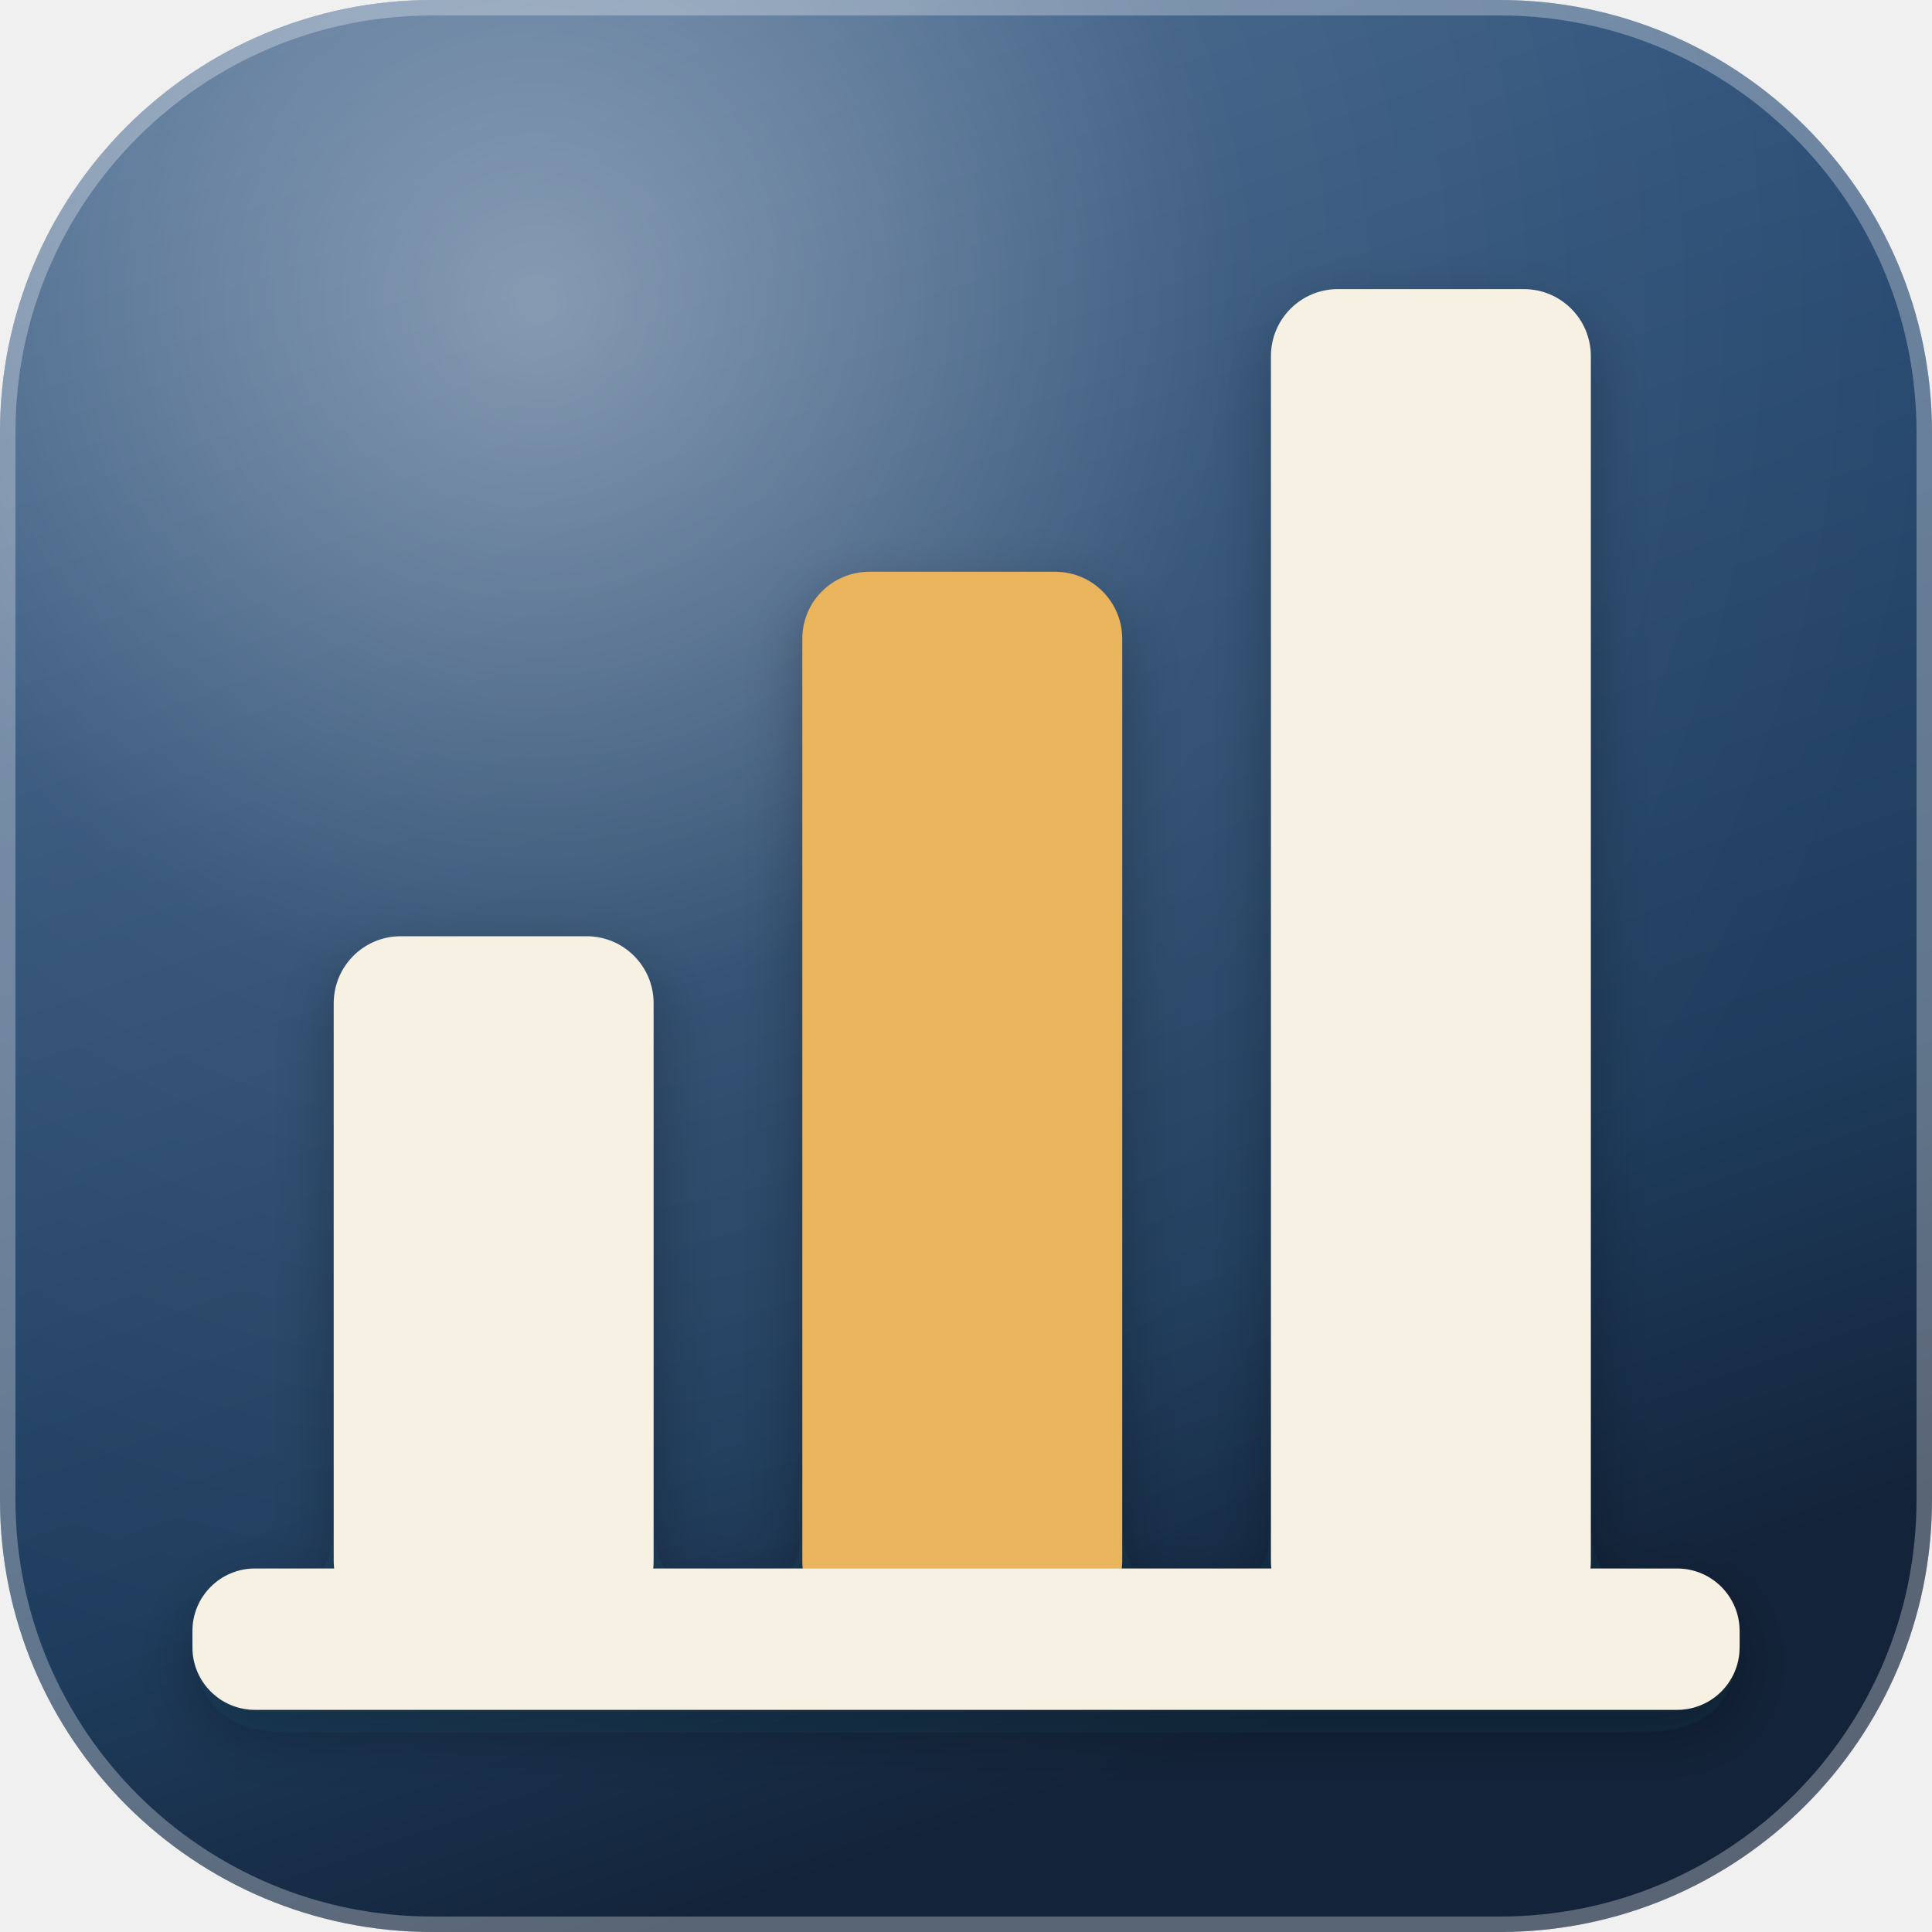
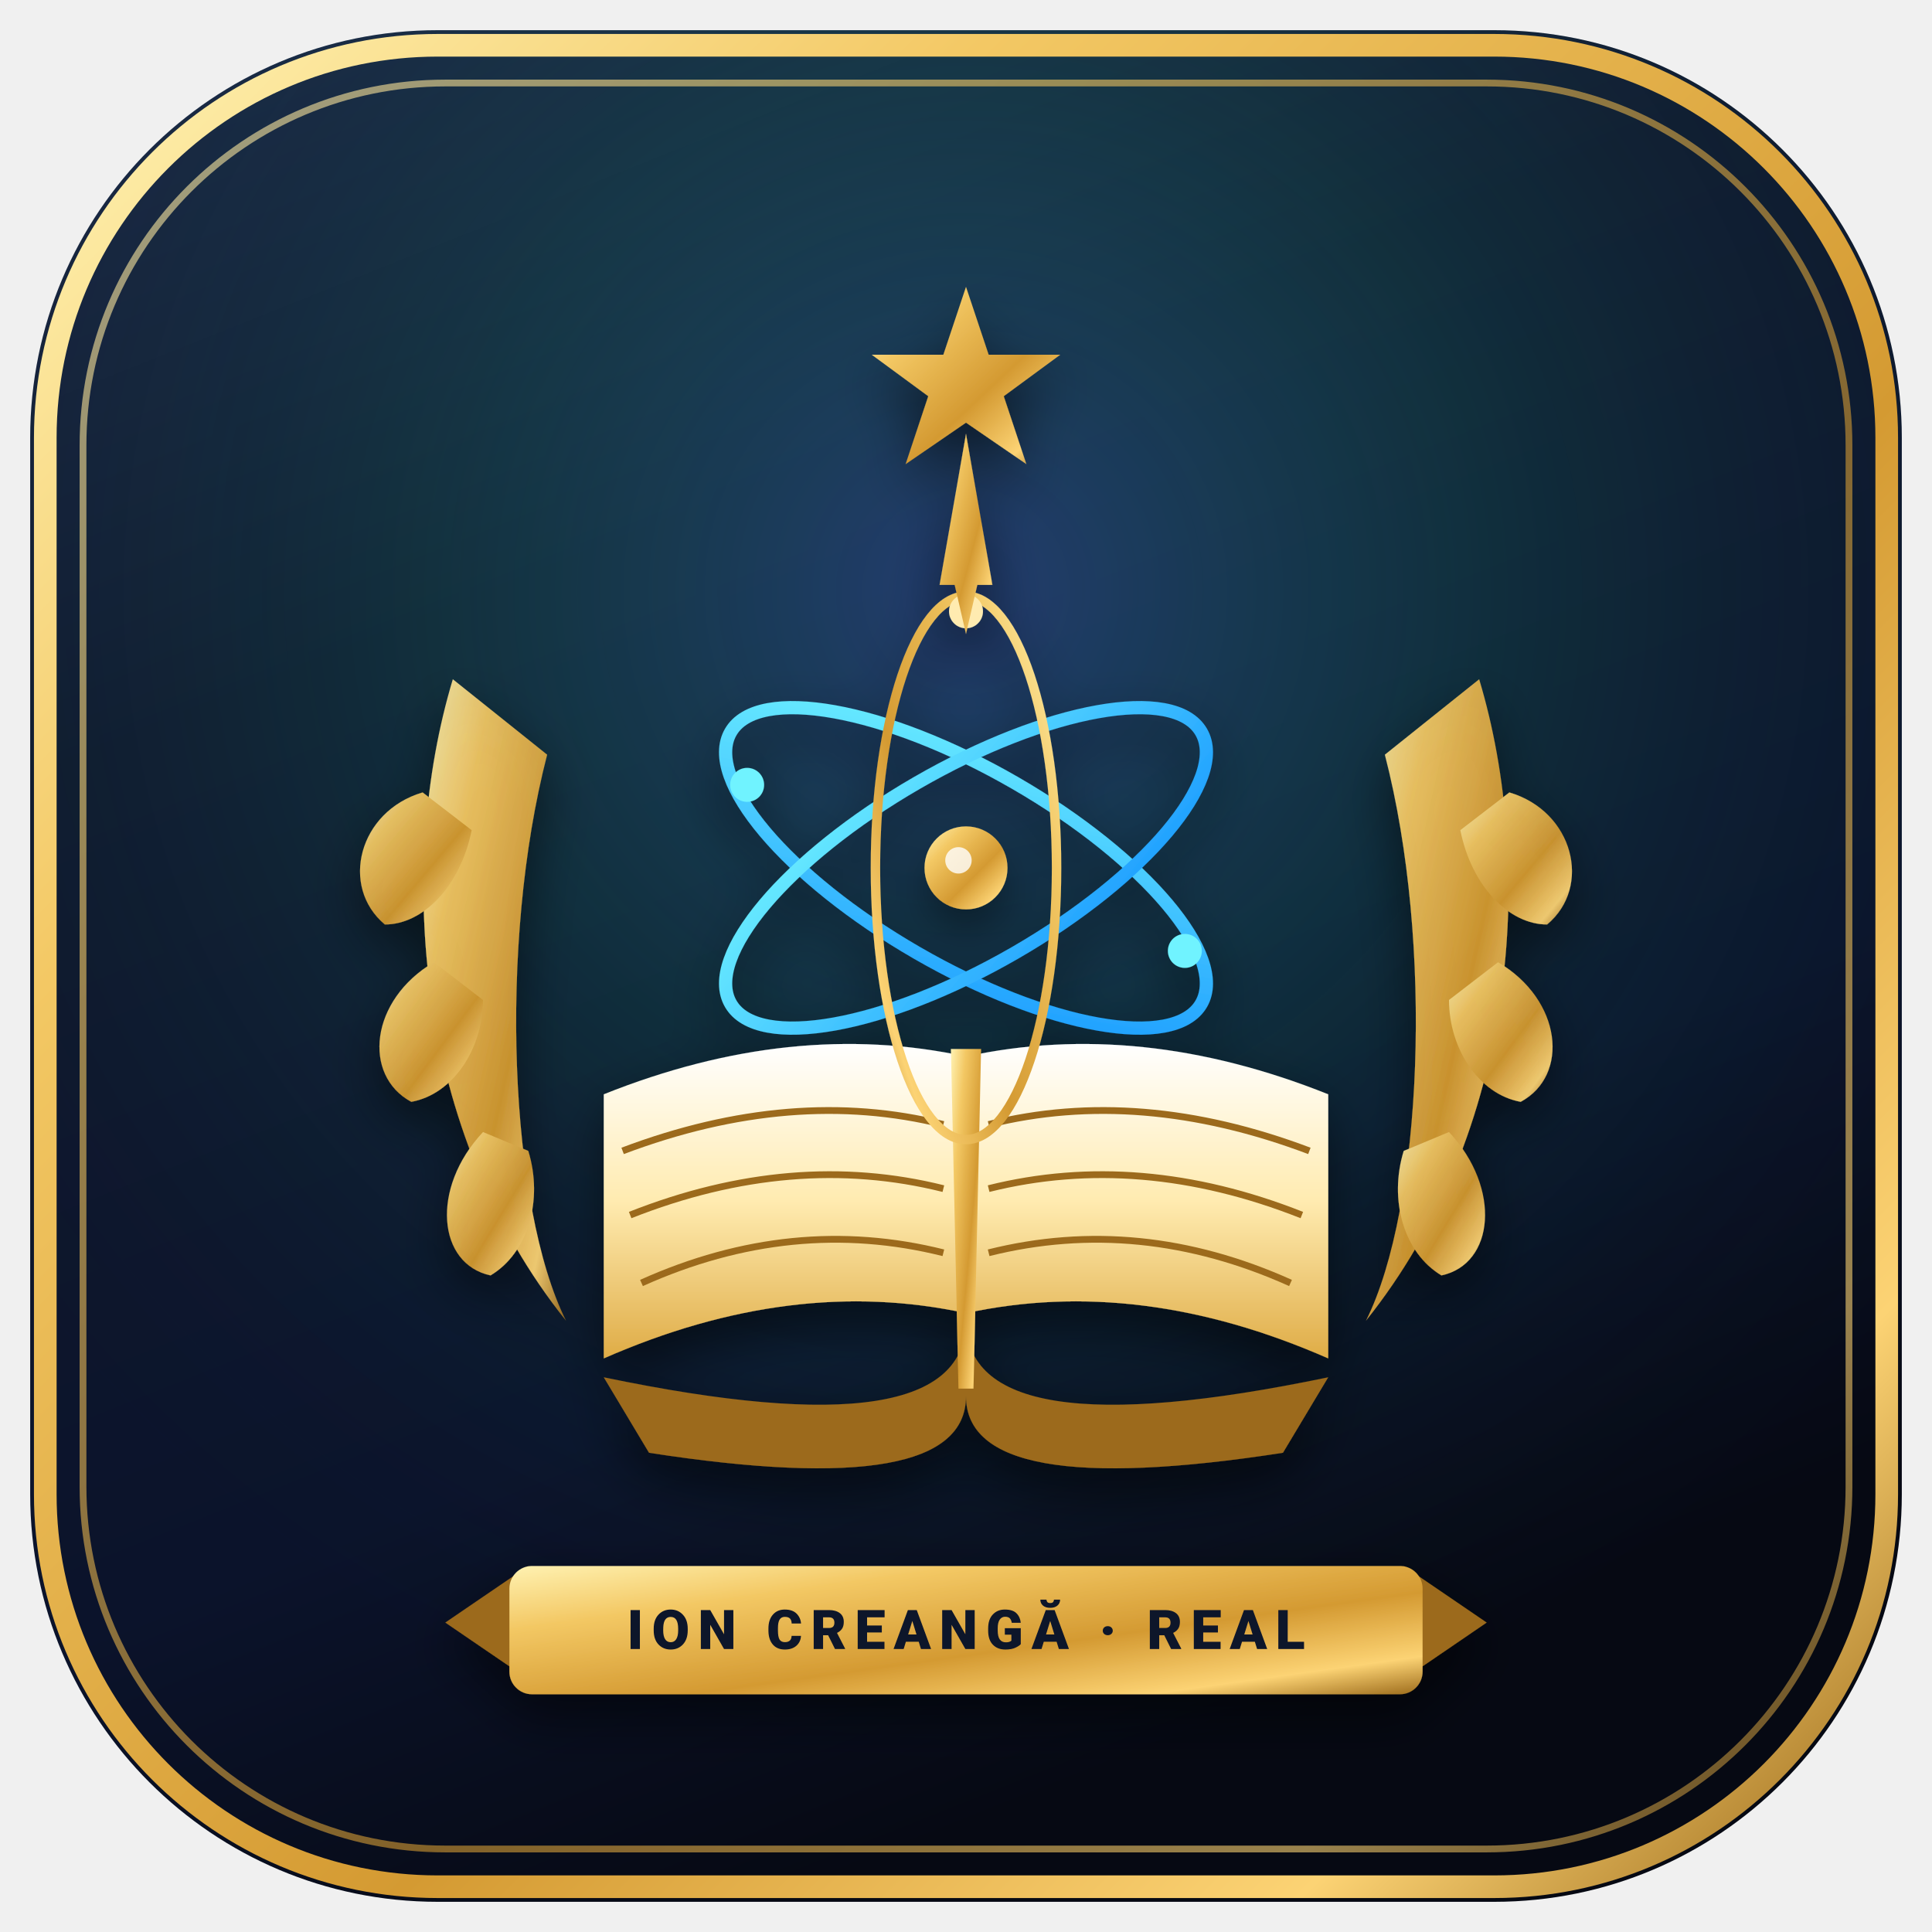
<svg xmlns="http://www.w3.org/2000/svg" width="512" height="512" viewBox="0 0 512 512">
  <defs>
-     <linearGradient id="g" x1="0" y1="0" x2="0.35" y2="1">
-       <stop offset="0" stop-color="#44668D" />
-       <stop offset="0.38" stop-color="#2D4F76" />
-       <stop offset="0.78" stop-color="#1E3C5C" />
-       <stop offset="1" stop-color="#132339" />
+     <linearGradient id="bgGrad" x1="0%" y1="0%" x2="40%" y2="100%">
+       <stop offset="0%" stop-color="#1B2845" />
+       <stop offset="35%" stop-color="#10192E" />
+       <stop offset="75%" stop-color="#0B132B" />
+       <stop offset="100%" stop-color="#060913" />
    </linearGradient>
-     <radialGradient id="sheen" cx="0.28" cy="0.16" r="0.72">
-       <stop offset="0" stop-color="#FFFFFF" stop-opacity="0.40" />
-       <stop offset="0.5" stop-color="#FFFFFF" stop-opacity="0.07" />
-       <stop offset="1" stop-color="#FFFFFF" stop-opacity="0" />
+     <radialGradient id="auroraSheen" cx="50%" cy="30%" r="65%">
+       <stop offset="0%" stop-color="#4E89FF" stop-opacity="0.32" />
+       <stop offset="45%" stop-color="#1FD1A5" stop-opacity="0.12" />
+       <stop offset="100%" stop-color="#0B132B" stop-opacity="0" />
    </radialGradient>
-     <filter id="sh" x="-30%" y="-30%" width="160%" height="160%">
-       <feDropShadow dx="0" dy="6.14" stdDeviation="8.19" flood-color="#10192A" flood-opacity="0.28" />
+     <linearGradient id="goldGrad" x1="0%" y1="0%" x2="100%" y2="100%">
+       <stop offset="0%" stop-color="#FFF2B2" />
+       <stop offset="25%" stop-color="#F3C864" />
+       <stop offset="60%" stop-color="#D49A32" />
+       <stop offset="85%" stop-color="#FCD374" />
+       <stop offset="100%" stop-color="#9C6B1B" />
+     </linearGradient>
+     <linearGradient id="lightGold" x1="0%" y1="100%" x2="0%" y2="0%">
+       <stop offset="0%" stop-color="#DFAC46" />
+       <stop offset="50%" stop-color="#FFEBB0" />
+       <stop offset="100%" stop-color="#FFFFFF" />
+     </linearGradient>
+     <linearGradient id="cyanGlow" x1="0%" y1="0%" x2="100%" y2="100%">
+       <stop offset="0%" stop-color="#70F3FF" />
+       <stop offset="100%" stop-color="#1797FF" />
+     </linearGradient>
+     <filter id="goldShadow" x="-20%" y="-20%" width="140%" height="140%">
+       <feDropShadow dx="0" dy="6" stdDeviation="7" flood-color="#000000" flood-opacity="0.55" />
    </filter>
  </defs>
-   <rect x="0" y="0" width="512" height="512" rx="114.534" ry="114.534" fill="url(#g)" />
-   <rect x="0" y="0" width="512" height="512" rx="114.534" ry="114.534" fill="url(#sheen)" />
-   <rect x="2.05" y="2.05" width="507.90" height="507.90" rx="112.49" ry="112.49" fill="none" stroke="#FFFFFF" stroke-opacity="0.30" stroke-width="4.10" />
-   <g filter="url(#sh)">
-     <rect x="88.45" y="248.12" width="84.76" height="183.32" rx="17.74" fill="#F7F1E4" />
-     <rect x="212.63" y="151.53" width="84.76" height="279.91" rx="17.74" fill="#E9B45C" />
-     <rect x="336.82" y="76.62" width="84.76" height="354.82" rx="17.74" fill="#F7F1E4" />
-     <rect x="51.00" y="415.67" width="410.01" height="37.45" rx="16.56" fill="#F7F1E4" />
+   <rect x="8" y="8" width="496" height="496" rx="108" ry="108" fill="url(#bgGrad)" />
+   <rect x="8" y="8" width="496" height="496" rx="108" ry="108" fill="url(#auroraSheen)" />
+   <rect x="12" y="12" width="488" height="488" rx="104" ry="104" fill="none" stroke="url(#goldGrad)" stroke-width="6" />
+   <rect x="22" y="22" width="468" height="468" rx="96" ry="96" fill="none" stroke="url(#goldGrad)" stroke-width="1.8" stroke-opacity="0.6" />
+   <g filter="url(#goldShadow)">
+     <g fill="url(#goldGrad)" opacity="0.92">
+       <path d="M 120 180 C 105 230 110 300 150 350 C 135 320 132 250 145 200 Z" />
+       <path d="M 112 210 C 95 215 90 235 102 245 C 112 245 122 235 125 220 Z" />
+       <path d="M 115 255 C 98 265 96 285 109 292 C 120 290 128 278 128 265 Z" />
+       <path d="M 128 300 C 114 315 116 335 130 338 C 140 332 144 318 140 305 Z" />
+       <path d="M 392 180 C 407 230 402 300 362 350 C 377 320 380 250 367 200 Z" />
+       <path d="M 400 210 C 417 215 422 235 410 245 C 400 245 390 235 387 220 Z" />
+       <path d="M 397 255 C 414 265 416 285 403 292 C 392 290 384 278 384 265 Z" />
+       <path d="M 384 300 C 398 315 396 335 382 338 C 372 332 368 318 372 305 Z" />
+     </g>
+     <g id="book">
+       <path d="M 160 365 Q 256 385 256 350 Q 256 385 352 365 L 340 385 Q 256 398 256 370 Q 256 398 172 385 Z" fill="#9C6B1B" />
+       <path d="M 160 360 Q 210 338 256 348 L 256 280 Q 210 270 160 290 Z" fill="url(#lightGold)" />
+       <path d="M 165 305 Q 210 288 250 298" stroke="#9C6B1B" stroke-width="1.8" fill="none" />
+       <path d="M 167 322 Q 210 305 250 315" stroke="#9C6B1B" stroke-width="1.8" fill="none" />
+       <path d="M 170 340 Q 210 322 250 332" stroke="#9C6B1B" stroke-width="1.8" fill="none" />
+       <path d="M 352 360 Q 302 338 256 348 L 256 280 Q 302 270 352 290 Z" fill="url(#lightGold)" />
+       <path d="M 347 305 Q 302 288 262 298" stroke="#9C6B1B" stroke-width="1.8" fill="none" />
+       <path d="M 345 322 Q 302 305 262 315" stroke="#9C6B1B" stroke-width="1.8" fill="none" />
+       <path d="M 342 340 Q 302 322 262 332" stroke="#9C6B1B" stroke-width="1.8" fill="none" />
+       <polygon points="252,278 260,278 258,368 254,368" fill="url(#goldGrad)" />
+     </g>
+     <g id="atom" transform="translate(256, 230)">
+       <ellipse cx="0" cy="0" rx="72" ry="26" fill="none" stroke="url(#cyanGlow)" stroke-width="3.5" transform="rotate(30)" />
+       <ellipse cx="0" cy="0" rx="72" ry="26" fill="none" stroke="url(#cyanGlow)" stroke-width="3.5" transform="rotate(-30)" />
+       <ellipse cx="0" cy="0" rx="72" ry="24" fill="none" stroke="url(#goldGrad)" stroke-width="2.5" transform="rotate(90)" />
+       <circle cx="0" cy="0" r="11" fill="url(#goldGrad)" />
+       <circle cx="-2" cy="-2" r="3.5" fill="#FFFFFF" opacity="0.8" />
+       <circle cx="58" cy="22" r="4.5" fill="#70F3FF" />
+       <circle cx="-58" cy="-22" r="4.5" fill="#70F3FF" />
+       <circle cx="0" cy="-68" r="4.5" fill="#FFEBB0" />
+     </g>
+     <g id="crest-top">
+       <path d="M 256 115 L 263 155 L 259 155 L 256 168 L 253 155 L 249 155 Z" fill="url(#goldGrad)" />
+       <polygon points="256,76 262,94 281,94 266,105 272,123 256,112 240,123 246,105 231,94 250,94" fill="url(#goldGrad)" />
+     </g>
+     <g id="ribbon" transform="translate(0, 10)">
+       <path d="M 118 420 L 140 405 L 140 435 Z" fill="#9C6B1B" />
+       <path d="M 394 420 L 372 405 L 372 435 Z" fill="#9C6B1B" />
+       <rect x="135" y="405" width="242" height="34" rx="6" fill="url(#goldGrad)" />
+       <text x="256" y="427" font-family="-apple-system, BlinkMacSystemFont, 'Segoe UI', Roboto, sans-serif" font-size="14.5" font-weight="800" letter-spacing="2.2" fill="#0B132B" text-anchor="middle">ION CREANGĂ · REAL</text>
+     </g>
  </g>
</svg>
